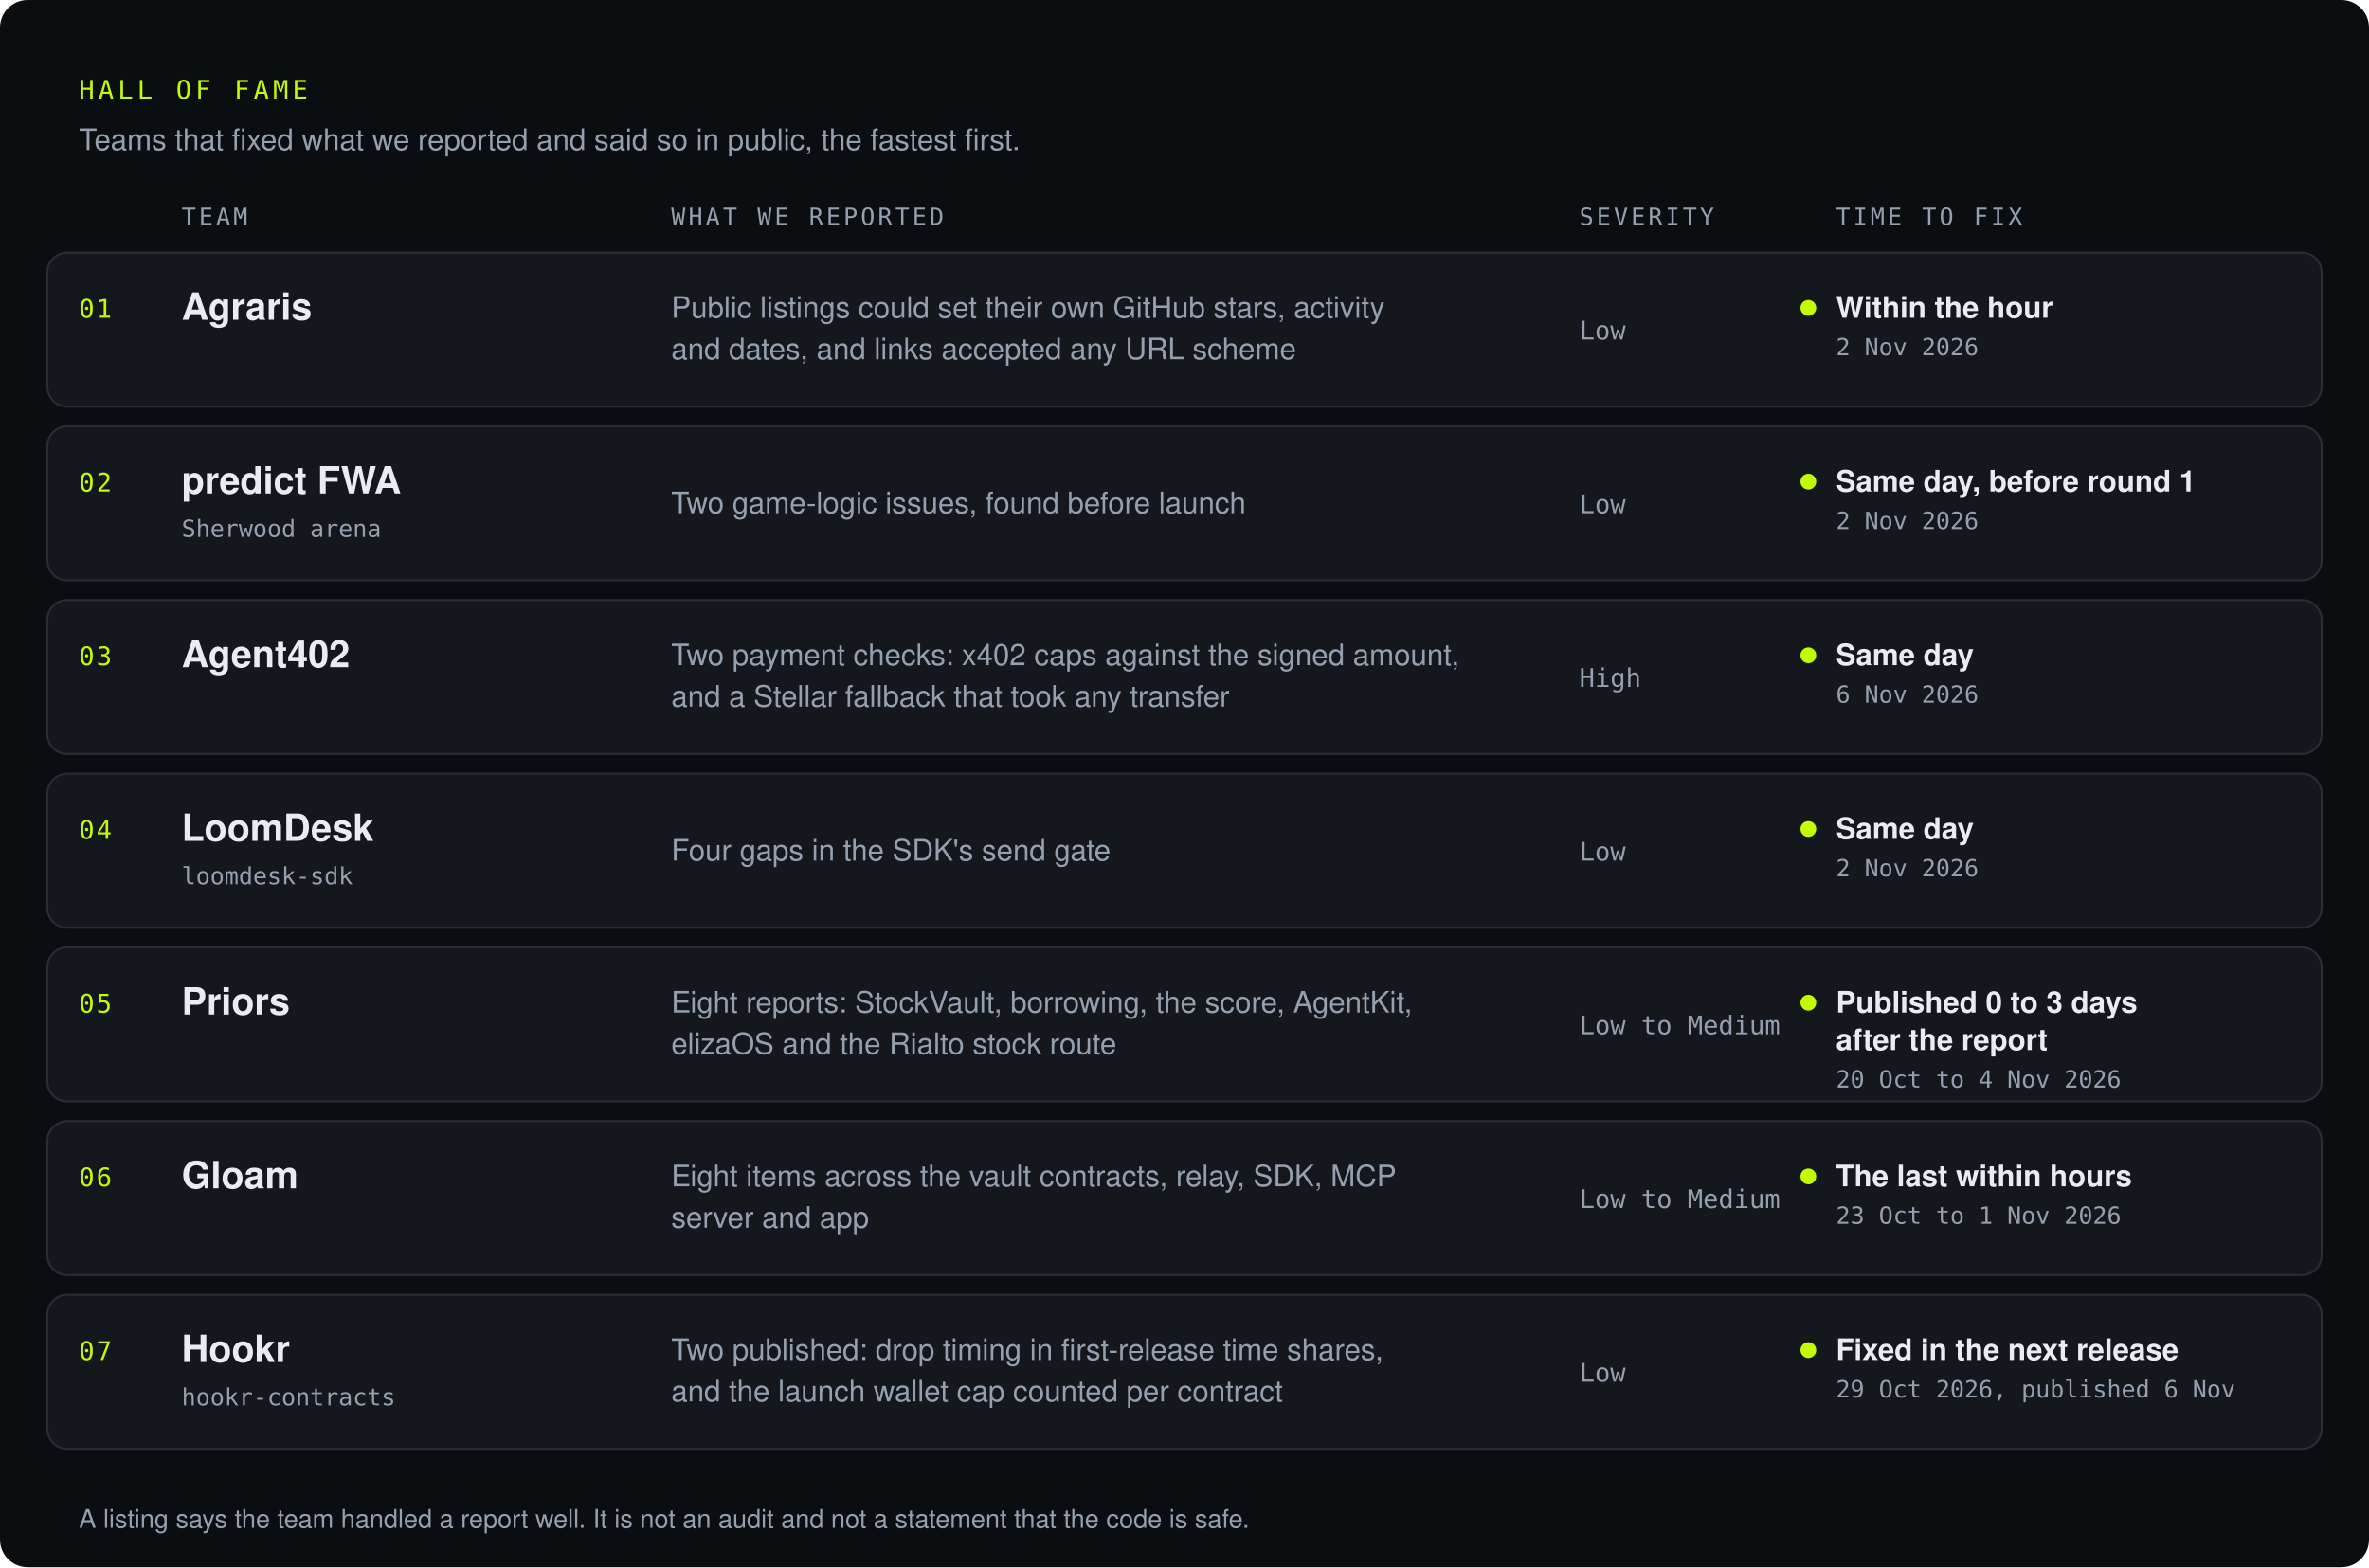
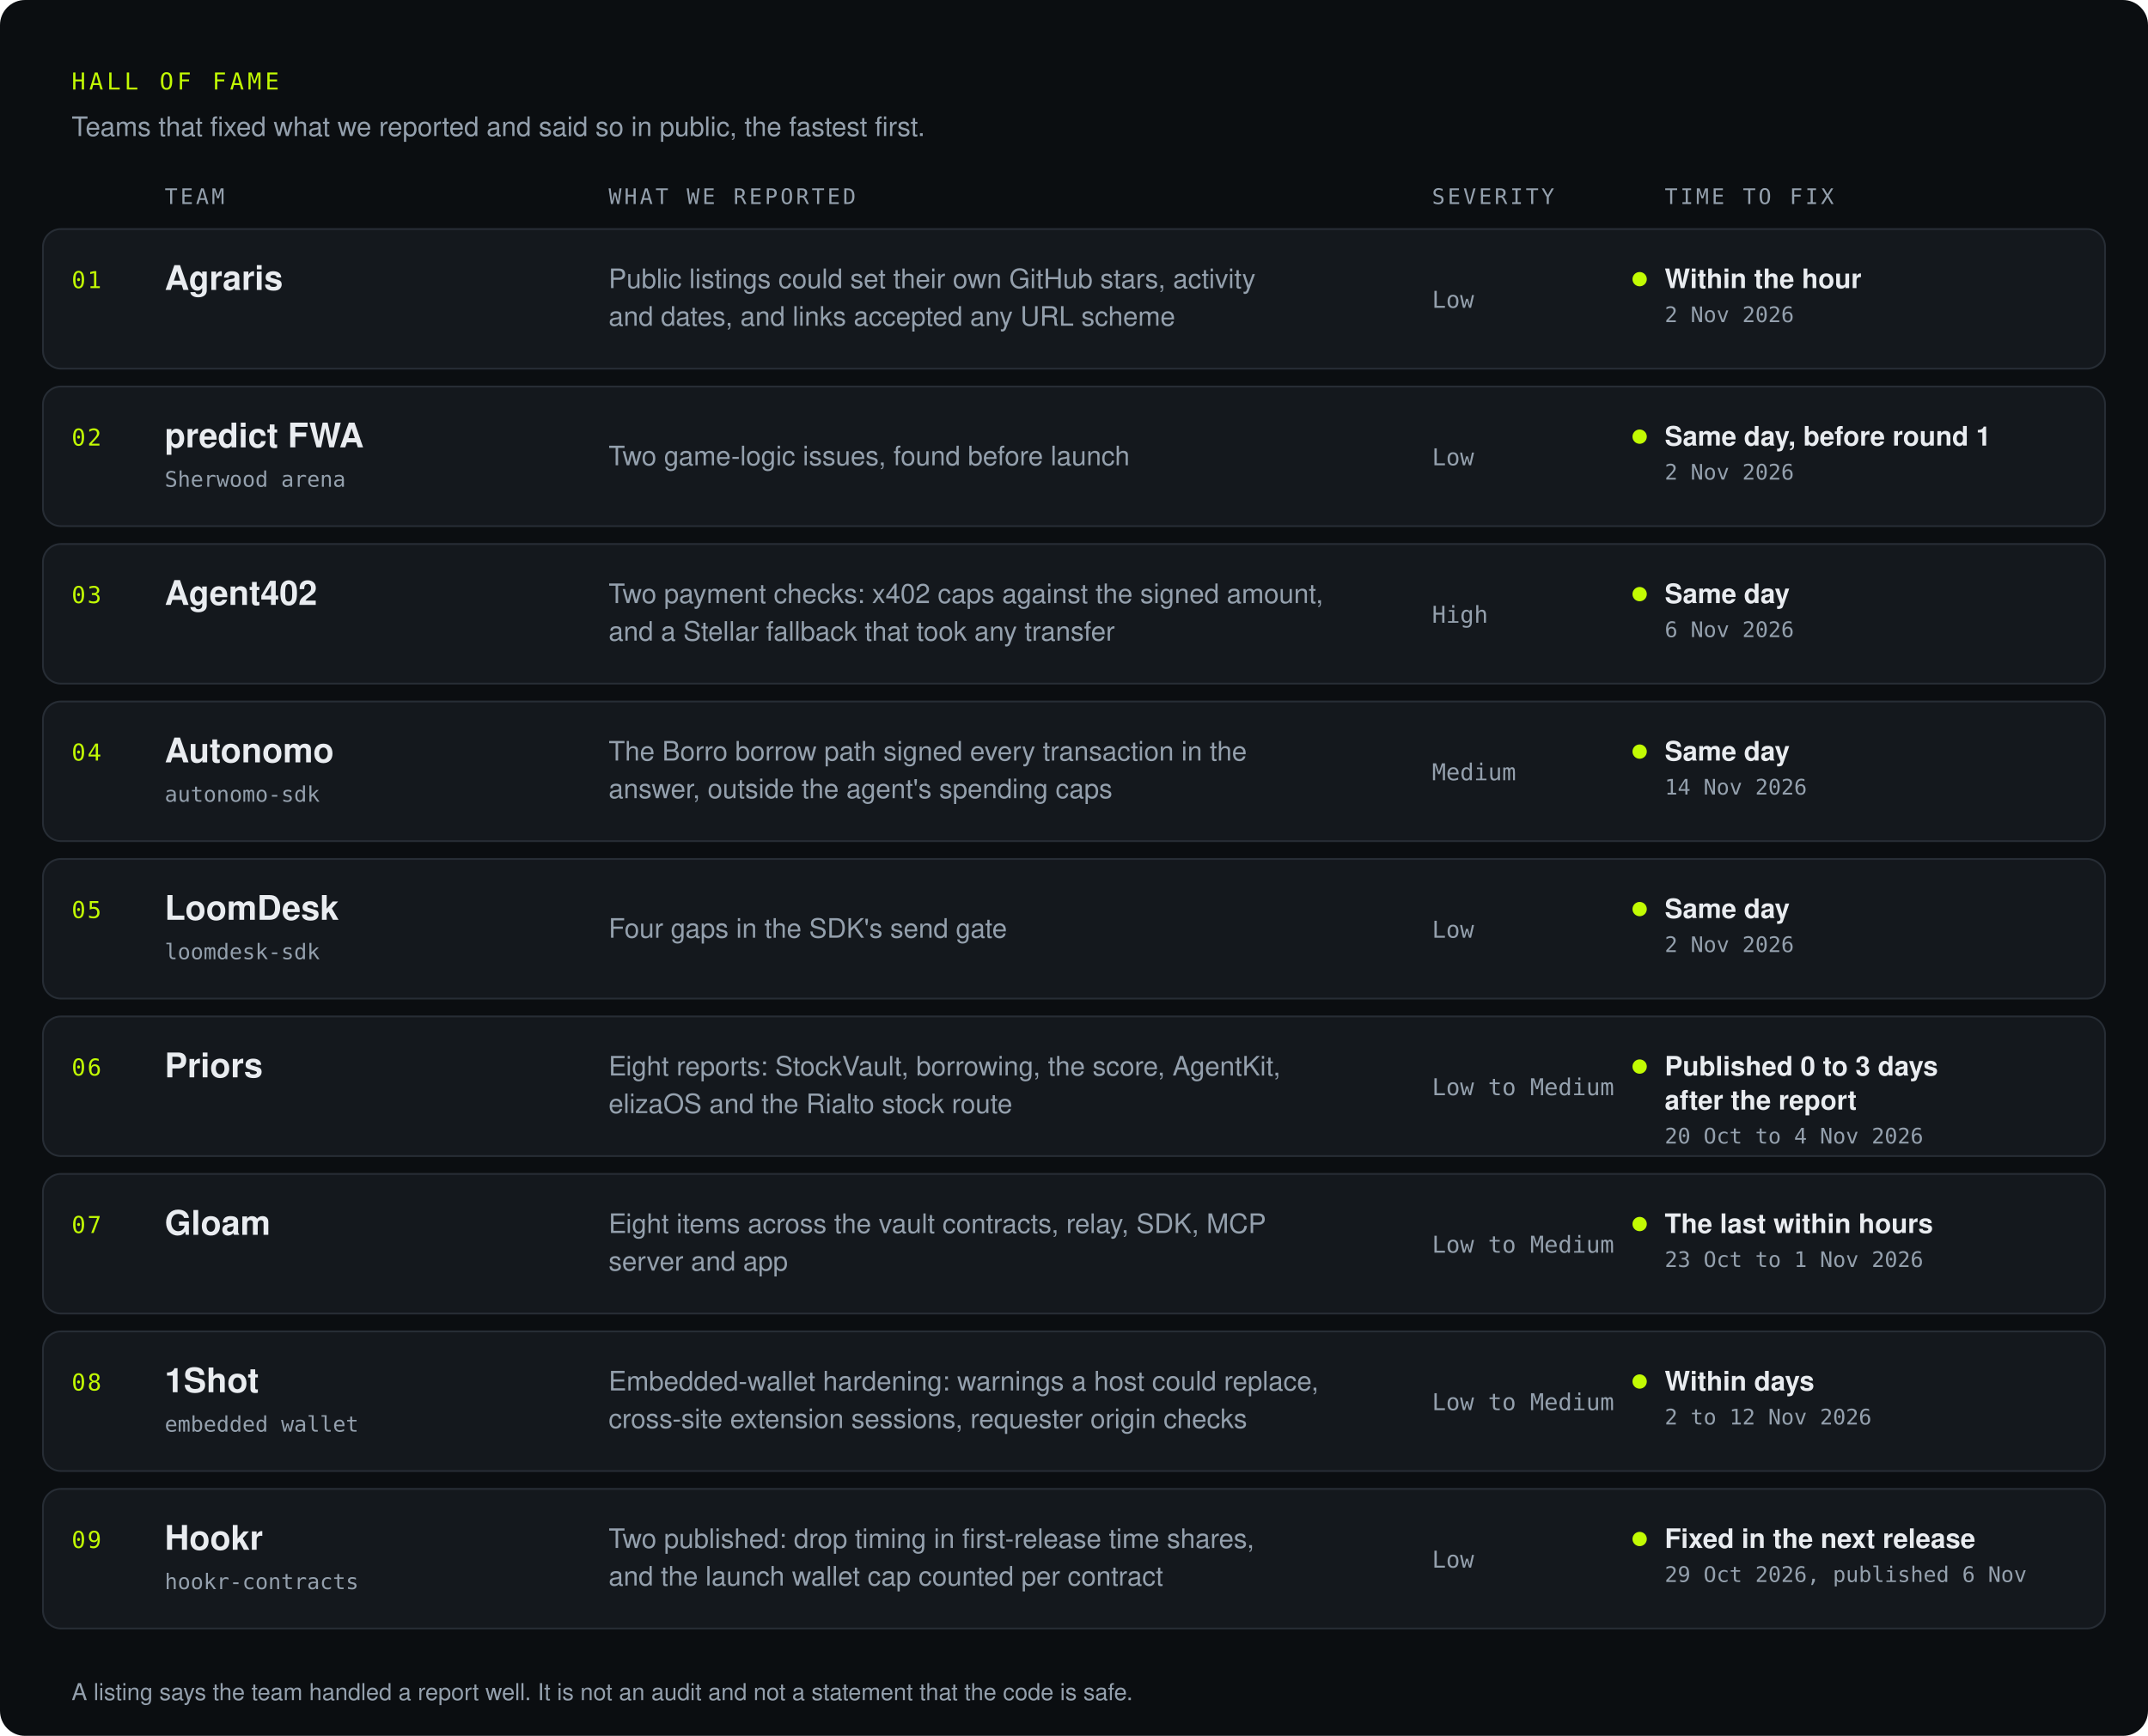
- <svg xmlns="http://www.w3.org/2000/svg" width="1200" height="794" viewBox="0 0 1200 794" role="img" aria-label="Hall of fame: Agraris, within the hour; predict FWA, same day, before round 1; Agent402, same day; LoomDesk, same day; Priors, published 0 to 3 days after the report; Gloam, the last within hours; Hookr, fixed in the next release">
+ <svg xmlns="http://www.w3.org/2000/svg" width="1200" height="970" viewBox="0 0 1200 970" role="img" aria-label="Hall of fame: Agraris, within the hour; predict FWA, same day, before round 1; Agent402, same day; Autonomo, same day; LoomDesk, same day; Priors, published 0 to 3 days after the report; Gloam, the last within hours; 1Shot, within days; Hookr, fixed in the next release">
  <style>.p{animation:pulse 3.5s ease-in-out infinite}@keyframes pulse{50%{opacity:.35}}@media (prefers-reduced-motion: reduce){*{animation:none!important}}</style>
-   <rect width="1200" height="794" rx="14" fill="#0B0E11" />
+   <rect width="1200" height="970" rx="14" fill="#0B0E11" />
  <text x="40" y="50" font-family="ui-monospace,SFMono-Regular,'SF Mono',Menlo,Consolas,monospace" font-size="13" letter-spacing="2" fill="#C2FB03">HALL OF FAME</text>
  <text x="40" y="76" font-family="-apple-system,BlinkMacSystemFont,'Segoe UI',Helvetica,Arial,sans-serif" font-size="15" fill="#94A0AD">Teams that fixed what we reported and said so in public, the fastest first.</text>
  <text x="92" y="114" font-family="ui-monospace,SFMono-Regular,'SF Mono',Menlo,Consolas,monospace" font-size="12" letter-spacing="1.5" fill="#94A0AD">TEAM</text>
  <text x="340" y="114" font-family="ui-monospace,SFMono-Regular,'SF Mono',Menlo,Consolas,monospace" font-size="12" letter-spacing="1.5" fill="#94A0AD">WHAT WE REPORTED</text>
  <text x="800" y="114" font-family="ui-monospace,SFMono-Regular,'SF Mono',Menlo,Consolas,monospace" font-size="12" letter-spacing="1.5" fill="#94A0AD">SEVERITY</text>
  <text x="930" y="114" font-family="ui-monospace,SFMono-Regular,'SF Mono',Menlo,Consolas,monospace" font-size="12" letter-spacing="1.5" fill="#94A0AD">TIME TO FIX</text>
  <g>
    <rect x="24" y="128" width="1152" height="78" rx="10" fill="#14181D" stroke="#272D35" />
    <text x="40" y="161" font-family="ui-monospace,SFMono-Regular,'SF Mono',Menlo,Consolas,monospace" font-size="13" letter-spacing="1" fill="#C2FB03">01</text>
    <text x="92" y="162" font-family="-apple-system,BlinkMacSystemFont,'Segoe UI',Helvetica,Arial,sans-serif" font-size="19" font-weight="700" fill="#E9ECF0">Agraris</text>
    <text x="340" y="161" text-anchor="start" font-family="-apple-system,BlinkMacSystemFont,'Segoe UI',Helvetica,Arial,sans-serif" font-size="15" font-weight="400" fill="#94A0AD">Public listings could set their own GitHub stars, activity</text>
    <text x="340" y="182" text-anchor="start" font-family="-apple-system,BlinkMacSystemFont,'Segoe UI',Helvetica,Arial,sans-serif" font-size="15" font-weight="400" fill="#94A0AD">and dates, and links accepted any URL scheme</text>
    <text x="800" y="172" font-family="ui-monospace,SFMono-Regular,'SF Mono',Menlo,Consolas,monospace" font-size="13" fill="#94A0AD">Low</text>
    <circle class="p" style="animation-delay:-0.0s" cx="916" cy="156" r="4" fill="#C2FB03" />
    <text x="930" y="161" text-anchor="start" font-family="-apple-system,BlinkMacSystemFont,'Segoe UI',Helvetica,Arial,sans-serif" font-size="15" font-weight="600" fill="#E9ECF0">Within the hour</text>
    <text x="930" y="180" font-family="ui-monospace,SFMono-Regular,'SF Mono',Menlo,Consolas,monospace" font-size="12" fill="#94A0AD">2 Nov 2026</text>
  </g>
  <g>
    <rect x="24" y="216" width="1152" height="78" rx="10" fill="#14181D" stroke="#272D35" />
    <text x="40" y="249" font-family="ui-monospace,SFMono-Regular,'SF Mono',Menlo,Consolas,monospace" font-size="13" letter-spacing="1" fill="#C2FB03">02</text>
    <text x="92" y="250" font-family="-apple-system,BlinkMacSystemFont,'Segoe UI',Helvetica,Arial,sans-serif" font-size="19" font-weight="700" fill="#E9ECF0">predict FWA</text>
    <text x="92" y="272" font-family="ui-monospace,SFMono-Regular,'SF Mono',Menlo,Consolas,monospace" font-size="12" fill="#94A0AD">Sherwood arena</text>
    <text x="340" y="260" text-anchor="start" font-family="-apple-system,BlinkMacSystemFont,'Segoe UI',Helvetica,Arial,sans-serif" font-size="15" font-weight="400" fill="#94A0AD">Two game-logic issues, found before launch</text>
    <text x="800" y="260" font-family="ui-monospace,SFMono-Regular,'SF Mono',Menlo,Consolas,monospace" font-size="13" fill="#94A0AD">Low</text>
    <circle class="p" style="animation-delay:-0.7s" cx="916" cy="244" r="4" fill="#C2FB03" />
    <text x="930" y="249" text-anchor="start" font-family="-apple-system,BlinkMacSystemFont,'Segoe UI',Helvetica,Arial,sans-serif" font-size="15" font-weight="600" fill="#E9ECF0">Same day, before round 1</text>
    <text x="930" y="268" font-family="ui-monospace,SFMono-Regular,'SF Mono',Menlo,Consolas,monospace" font-size="12" fill="#94A0AD">2 Nov 2026</text>
  </g>
  <g>
    <rect x="24" y="304" width="1152" height="78" rx="10" fill="#14181D" stroke="#272D35" />
    <text x="40" y="337" font-family="ui-monospace,SFMono-Regular,'SF Mono',Menlo,Consolas,monospace" font-size="13" letter-spacing="1" fill="#C2FB03">03</text>
    <text x="92" y="338" font-family="-apple-system,BlinkMacSystemFont,'Segoe UI',Helvetica,Arial,sans-serif" font-size="19" font-weight="700" fill="#E9ECF0">Agent402</text>
    <text x="340" y="337" text-anchor="start" font-family="-apple-system,BlinkMacSystemFont,'Segoe UI',Helvetica,Arial,sans-serif" font-size="15" font-weight="400" fill="#94A0AD">Two payment checks: x402 caps against the signed amount,</text>
    <text x="340" y="358" text-anchor="start" font-family="-apple-system,BlinkMacSystemFont,'Segoe UI',Helvetica,Arial,sans-serif" font-size="15" font-weight="400" fill="#94A0AD">and a Stellar fallback that took any transfer</text>
    <text x="800" y="348" font-family="ui-monospace,SFMono-Regular,'SF Mono',Menlo,Consolas,monospace" font-size="13" fill="#94A0AD">High</text>
    <circle class="p" style="animation-delay:-1.4s" cx="916" cy="332" r="4" fill="#C2FB03" />
    <text x="930" y="337" text-anchor="start" font-family="-apple-system,BlinkMacSystemFont,'Segoe UI',Helvetica,Arial,sans-serif" font-size="15" font-weight="600" fill="#E9ECF0">Same day</text>
    <text x="930" y="356" font-family="ui-monospace,SFMono-Regular,'SF Mono',Menlo,Consolas,monospace" font-size="12" fill="#94A0AD">6 Nov 2026</text>
  </g>
  <g>
    <rect x="24" y="392" width="1152" height="78" rx="10" fill="#14181D" stroke="#272D35" />
    <text x="40" y="425" font-family="ui-monospace,SFMono-Regular,'SF Mono',Menlo,Consolas,monospace" font-size="13" letter-spacing="1" fill="#C2FB03">04</text>
-     <text x="92" y="426" font-family="-apple-system,BlinkMacSystemFont,'Segoe UI',Helvetica,Arial,sans-serif" font-size="19" font-weight="700" fill="#E9ECF0">LoomDesk</text>
-     <text x="92" y="448" font-family="ui-monospace,SFMono-Regular,'SF Mono',Menlo,Consolas,monospace" font-size="12" fill="#94A0AD">loomdesk-sdk</text>
-     <text x="340" y="436" text-anchor="start" font-family="-apple-system,BlinkMacSystemFont,'Segoe UI',Helvetica,Arial,sans-serif" font-size="15" font-weight="400" fill="#94A0AD">Four gaps in the SDK's send gate</text>
-     <text x="800" y="436" font-family="ui-monospace,SFMono-Regular,'SF Mono',Menlo,Consolas,monospace" font-size="13" fill="#94A0AD">Low</text>
+     <text x="92" y="426" font-family="-apple-system,BlinkMacSystemFont,'Segoe UI',Helvetica,Arial,sans-serif" font-size="19" font-weight="700" fill="#E9ECF0">Autonomo</text>
+     <text x="92" y="448" font-family="ui-monospace,SFMono-Regular,'SF Mono',Menlo,Consolas,monospace" font-size="12" fill="#94A0AD">autonomo-sdk</text>
+     <text x="340" y="425" text-anchor="start" font-family="-apple-system,BlinkMacSystemFont,'Segoe UI',Helvetica,Arial,sans-serif" font-size="15" font-weight="400" fill="#94A0AD">The Borro borrow path signed every transaction in the</text>
+     <text x="340" y="446" text-anchor="start" font-family="-apple-system,BlinkMacSystemFont,'Segoe UI',Helvetica,Arial,sans-serif" font-size="15" font-weight="400" fill="#94A0AD">answer, outside the agent's spending caps</text>
+     <text x="800" y="436" font-family="ui-monospace,SFMono-Regular,'SF Mono',Menlo,Consolas,monospace" font-size="13" fill="#94A0AD">Medium</text>
    <circle class="p" style="animation-delay:-2.1s" cx="916" cy="420" r="4" fill="#C2FB03" />
    <text x="930" y="425" text-anchor="start" font-family="-apple-system,BlinkMacSystemFont,'Segoe UI',Helvetica,Arial,sans-serif" font-size="15" font-weight="600" fill="#E9ECF0">Same day</text>
-     <text x="930" y="444" font-family="ui-monospace,SFMono-Regular,'SF Mono',Menlo,Consolas,monospace" font-size="12" fill="#94A0AD">2 Nov 2026</text>
+     <text x="930" y="444" font-family="ui-monospace,SFMono-Regular,'SF Mono',Menlo,Consolas,monospace" font-size="12" fill="#94A0AD">14 Nov 2026</text>
  </g>
  <g>
    <rect x="24" y="480" width="1152" height="78" rx="10" fill="#14181D" stroke="#272D35" />
    <text x="40" y="513" font-family="ui-monospace,SFMono-Regular,'SF Mono',Menlo,Consolas,monospace" font-size="13" letter-spacing="1" fill="#C2FB03">05</text>
-     <text x="92" y="514" font-family="-apple-system,BlinkMacSystemFont,'Segoe UI',Helvetica,Arial,sans-serif" font-size="19" font-weight="700" fill="#E9ECF0">Priors</text>
-     <text x="340" y="513" text-anchor="start" font-family="-apple-system,BlinkMacSystemFont,'Segoe UI',Helvetica,Arial,sans-serif" font-size="15" font-weight="400" fill="#94A0AD">Eight reports: StockVault, borrowing, the score, AgentKit,</text>
-     <text x="340" y="534" text-anchor="start" font-family="-apple-system,BlinkMacSystemFont,'Segoe UI',Helvetica,Arial,sans-serif" font-size="15" font-weight="400" fill="#94A0AD">elizaOS and the Rialto stock route</text>
-     <text x="800" y="524" font-family="ui-monospace,SFMono-Regular,'SF Mono',Menlo,Consolas,monospace" font-size="13" fill="#94A0AD">Low to Medium</text>
+     <text x="92" y="514" font-family="-apple-system,BlinkMacSystemFont,'Segoe UI',Helvetica,Arial,sans-serif" font-size="19" font-weight="700" fill="#E9ECF0">LoomDesk</text>
+     <text x="92" y="536" font-family="ui-monospace,SFMono-Regular,'SF Mono',Menlo,Consolas,monospace" font-size="12" fill="#94A0AD">loomdesk-sdk</text>
+     <text x="340" y="524" text-anchor="start" font-family="-apple-system,BlinkMacSystemFont,'Segoe UI',Helvetica,Arial,sans-serif" font-size="15" font-weight="400" fill="#94A0AD">Four gaps in the SDK's send gate</text>
+     <text x="800" y="524" font-family="ui-monospace,SFMono-Regular,'SF Mono',Menlo,Consolas,monospace" font-size="13" fill="#94A0AD">Low</text>
    <circle class="p" style="animation-delay:-2.8s" cx="916" cy="508" r="4" fill="#C2FB03" />
-     <text x="930" y="513" text-anchor="start" font-family="-apple-system,BlinkMacSystemFont,'Segoe UI',Helvetica,Arial,sans-serif" font-size="15" font-weight="600" fill="#E9ECF0">Published 0 to 3 days</text>
-     <text x="930" y="532" text-anchor="start" font-family="-apple-system,BlinkMacSystemFont,'Segoe UI',Helvetica,Arial,sans-serif" font-size="15" font-weight="600" fill="#E9ECF0">after the report</text>
-     <text x="930" y="551" font-family="ui-monospace,SFMono-Regular,'SF Mono',Menlo,Consolas,monospace" font-size="12" fill="#94A0AD">20 Oct to 4 Nov 2026</text>
+     <text x="930" y="513" text-anchor="start" font-family="-apple-system,BlinkMacSystemFont,'Segoe UI',Helvetica,Arial,sans-serif" font-size="15" font-weight="600" fill="#E9ECF0">Same day</text>
+     <text x="930" y="532" font-family="ui-monospace,SFMono-Regular,'SF Mono',Menlo,Consolas,monospace" font-size="12" fill="#94A0AD">2 Nov 2026</text>
  </g>
  <g>
    <rect x="24" y="568" width="1152" height="78" rx="10" fill="#14181D" stroke="#272D35" />
    <text x="40" y="601" font-family="ui-monospace,SFMono-Regular,'SF Mono',Menlo,Consolas,monospace" font-size="13" letter-spacing="1" fill="#C2FB03">06</text>
-     <text x="92" y="602" font-family="-apple-system,BlinkMacSystemFont,'Segoe UI',Helvetica,Arial,sans-serif" font-size="19" font-weight="700" fill="#E9ECF0">Gloam</text>
-     <text x="340" y="601" text-anchor="start" font-family="-apple-system,BlinkMacSystemFont,'Segoe UI',Helvetica,Arial,sans-serif" font-size="15" font-weight="400" fill="#94A0AD">Eight items across the vault contracts, relay, SDK, MCP</text>
-     <text x="340" y="622" text-anchor="start" font-family="-apple-system,BlinkMacSystemFont,'Segoe UI',Helvetica,Arial,sans-serif" font-size="15" font-weight="400" fill="#94A0AD">server and app</text>
+     <text x="92" y="602" font-family="-apple-system,BlinkMacSystemFont,'Segoe UI',Helvetica,Arial,sans-serif" font-size="19" font-weight="700" fill="#E9ECF0">Priors</text>
+     <text x="340" y="601" text-anchor="start" font-family="-apple-system,BlinkMacSystemFont,'Segoe UI',Helvetica,Arial,sans-serif" font-size="15" font-weight="400" fill="#94A0AD">Eight reports: StockVault, borrowing, the score, AgentKit,</text>
+     <text x="340" y="622" text-anchor="start" font-family="-apple-system,BlinkMacSystemFont,'Segoe UI',Helvetica,Arial,sans-serif" font-size="15" font-weight="400" fill="#94A0AD">elizaOS and the Rialto stock route</text>
    <text x="800" y="612" font-family="ui-monospace,SFMono-Regular,'SF Mono',Menlo,Consolas,monospace" font-size="13" fill="#94A0AD">Low to Medium</text>
    <circle class="p" style="animation-delay:-3.5s" cx="916" cy="596" r="4" fill="#C2FB03" />
-     <text x="930" y="601" text-anchor="start" font-family="-apple-system,BlinkMacSystemFont,'Segoe UI',Helvetica,Arial,sans-serif" font-size="15" font-weight="600" fill="#E9ECF0">The last within hours</text>
-     <text x="930" y="620" font-family="ui-monospace,SFMono-Regular,'SF Mono',Menlo,Consolas,monospace" font-size="12" fill="#94A0AD">23 Oct to 1 Nov 2026</text>
+     <text x="930" y="601" text-anchor="start" font-family="-apple-system,BlinkMacSystemFont,'Segoe UI',Helvetica,Arial,sans-serif" font-size="15" font-weight="600" fill="#E9ECF0">Published 0 to 3 days</text>
+     <text x="930" y="620" text-anchor="start" font-family="-apple-system,BlinkMacSystemFont,'Segoe UI',Helvetica,Arial,sans-serif" font-size="15" font-weight="600" fill="#E9ECF0">after the report</text>
+     <text x="930" y="639" font-family="ui-monospace,SFMono-Regular,'SF Mono',Menlo,Consolas,monospace" font-size="12" fill="#94A0AD">20 Oct to 4 Nov 2026</text>
  </g>
  <g>
    <rect x="24" y="656" width="1152" height="78" rx="10" fill="#14181D" stroke="#272D35" />
    <text x="40" y="689" font-family="ui-monospace,SFMono-Regular,'SF Mono',Menlo,Consolas,monospace" font-size="13" letter-spacing="1" fill="#C2FB03">07</text>
-     <text x="92" y="690" font-family="-apple-system,BlinkMacSystemFont,'Segoe UI',Helvetica,Arial,sans-serif" font-size="19" font-weight="700" fill="#E9ECF0">Hookr</text>
-     <text x="92" y="712" font-family="ui-monospace,SFMono-Regular,'SF Mono',Menlo,Consolas,monospace" font-size="12" fill="#94A0AD">hookr-contracts</text>
-     <text x="340" y="689" text-anchor="start" font-family="-apple-system,BlinkMacSystemFont,'Segoe UI',Helvetica,Arial,sans-serif" font-size="15" font-weight="400" fill="#94A0AD">Two published: drop timing in first-release time shares,</text>
-     <text x="340" y="710" text-anchor="start" font-family="-apple-system,BlinkMacSystemFont,'Segoe UI',Helvetica,Arial,sans-serif" font-size="15" font-weight="400" fill="#94A0AD">and the launch wallet cap counted per contract</text>
-     <text x="800" y="700" font-family="ui-monospace,SFMono-Regular,'SF Mono',Menlo,Consolas,monospace" font-size="13" fill="#94A0AD">Low</text>
+     <text x="92" y="690" font-family="-apple-system,BlinkMacSystemFont,'Segoe UI',Helvetica,Arial,sans-serif" font-size="19" font-weight="700" fill="#E9ECF0">Gloam</text>
+     <text x="340" y="689" text-anchor="start" font-family="-apple-system,BlinkMacSystemFont,'Segoe UI',Helvetica,Arial,sans-serif" font-size="15" font-weight="400" fill="#94A0AD">Eight items across the vault contracts, relay, SDK, MCP</text>
+     <text x="340" y="710" text-anchor="start" font-family="-apple-system,BlinkMacSystemFont,'Segoe UI',Helvetica,Arial,sans-serif" font-size="15" font-weight="400" fill="#94A0AD">server and app</text>
+     <text x="800" y="700" font-family="ui-monospace,SFMono-Regular,'SF Mono',Menlo,Consolas,monospace" font-size="13" fill="#94A0AD">Low to Medium</text>
    <circle class="p" style="animation-delay:-4.2s" cx="916" cy="684" r="4" fill="#C2FB03" />
-     <text x="930" y="689" text-anchor="start" font-family="-apple-system,BlinkMacSystemFont,'Segoe UI',Helvetica,Arial,sans-serif" font-size="15" font-weight="600" fill="#E9ECF0">Fixed in the next release</text>
-     <text x="930" y="708" font-family="ui-monospace,SFMono-Regular,'SF Mono',Menlo,Consolas,monospace" font-size="12" fill="#94A0AD">29 Oct 2026, published 6 Nov</text>
+     <text x="930" y="689" text-anchor="start" font-family="-apple-system,BlinkMacSystemFont,'Segoe UI',Helvetica,Arial,sans-serif" font-size="15" font-weight="600" fill="#E9ECF0">The last within hours</text>
+     <text x="930" y="708" font-family="ui-monospace,SFMono-Regular,'SF Mono',Menlo,Consolas,monospace" font-size="12" fill="#94A0AD">23 Oct to 1 Nov 2026</text>
  </g>
-   <text x="40" y="774" font-family="-apple-system,BlinkMacSystemFont,'Segoe UI',Helvetica,Arial,sans-serif" font-size="13" fill="#94A0AD">A listing says the team handled a report well. It is not an audit and not a statement that the code is safe.</text>
+   <g>
+     <rect x="24" y="744" width="1152" height="78" rx="10" fill="#14181D" stroke="#272D35" />
+     <text x="40" y="777" font-family="ui-monospace,SFMono-Regular,'SF Mono',Menlo,Consolas,monospace" font-size="13" letter-spacing="1" fill="#C2FB03">08</text>
+     <text x="92" y="778" font-family="-apple-system,BlinkMacSystemFont,'Segoe UI',Helvetica,Arial,sans-serif" font-size="19" font-weight="700" fill="#E9ECF0">1Shot</text>
+     <text x="92" y="800" font-family="ui-monospace,SFMono-Regular,'SF Mono',Menlo,Consolas,monospace" font-size="12" fill="#94A0AD">embedded wallet</text>
+     <text x="340" y="777" text-anchor="start" font-family="-apple-system,BlinkMacSystemFont,'Segoe UI',Helvetica,Arial,sans-serif" font-size="15" font-weight="400" fill="#94A0AD">Embedded-wallet hardening: warnings a host could replace,</text>
+     <text x="340" y="798" text-anchor="start" font-family="-apple-system,BlinkMacSystemFont,'Segoe UI',Helvetica,Arial,sans-serif" font-size="15" font-weight="400" fill="#94A0AD">cross-site extension sessions, requester origin checks</text>
+     <text x="800" y="788" font-family="ui-monospace,SFMono-Regular,'SF Mono',Menlo,Consolas,monospace" font-size="13" fill="#94A0AD">Low to Medium</text>
+     <circle class="p" style="animation-delay:-4.9s" cx="916" cy="772" r="4" fill="#C2FB03" />
+     <text x="930" y="777" text-anchor="start" font-family="-apple-system,BlinkMacSystemFont,'Segoe UI',Helvetica,Arial,sans-serif" font-size="15" font-weight="600" fill="#E9ECF0">Within days</text>
+     <text x="930" y="796" font-family="ui-monospace,SFMono-Regular,'SF Mono',Menlo,Consolas,monospace" font-size="12" fill="#94A0AD">2 to 12 Nov 2026</text>
+   </g>
+   <g>
+     <rect x="24" y="832" width="1152" height="78" rx="10" fill="#14181D" stroke="#272D35" />
+     <text x="40" y="865" font-family="ui-monospace,SFMono-Regular,'SF Mono',Menlo,Consolas,monospace" font-size="13" letter-spacing="1" fill="#C2FB03">09</text>
+     <text x="92" y="866" font-family="-apple-system,BlinkMacSystemFont,'Segoe UI',Helvetica,Arial,sans-serif" font-size="19" font-weight="700" fill="#E9ECF0">Hookr</text>
+     <text x="92" y="888" font-family="ui-monospace,SFMono-Regular,'SF Mono',Menlo,Consolas,monospace" font-size="12" fill="#94A0AD">hookr-contracts</text>
+     <text x="340" y="865" text-anchor="start" font-family="-apple-system,BlinkMacSystemFont,'Segoe UI',Helvetica,Arial,sans-serif" font-size="15" font-weight="400" fill="#94A0AD">Two published: drop timing in first-release time shares,</text>
+     <text x="340" y="886" text-anchor="start" font-family="-apple-system,BlinkMacSystemFont,'Segoe UI',Helvetica,Arial,sans-serif" font-size="15" font-weight="400" fill="#94A0AD">and the launch wallet cap counted per contract</text>
+     <text x="800" y="876" font-family="ui-monospace,SFMono-Regular,'SF Mono',Menlo,Consolas,monospace" font-size="13" fill="#94A0AD">Low</text>
+     <circle class="p" style="animation-delay:-5.6s" cx="916" cy="860" r="4" fill="#C2FB03" />
+     <text x="930" y="865" text-anchor="start" font-family="-apple-system,BlinkMacSystemFont,'Segoe UI',Helvetica,Arial,sans-serif" font-size="15" font-weight="600" fill="#E9ECF0">Fixed in the next release</text>
+     <text x="930" y="884" font-family="ui-monospace,SFMono-Regular,'SF Mono',Menlo,Consolas,monospace" font-size="12" fill="#94A0AD">29 Oct 2026, published 6 Nov</text>
+   </g>
+   <text x="40" y="950" font-family="-apple-system,BlinkMacSystemFont,'Segoe UI',Helvetica,Arial,sans-serif" font-size="13" fill="#94A0AD">A listing says the team handled a report well. It is not an audit and not a statement that the code is safe.</text>
</svg>
